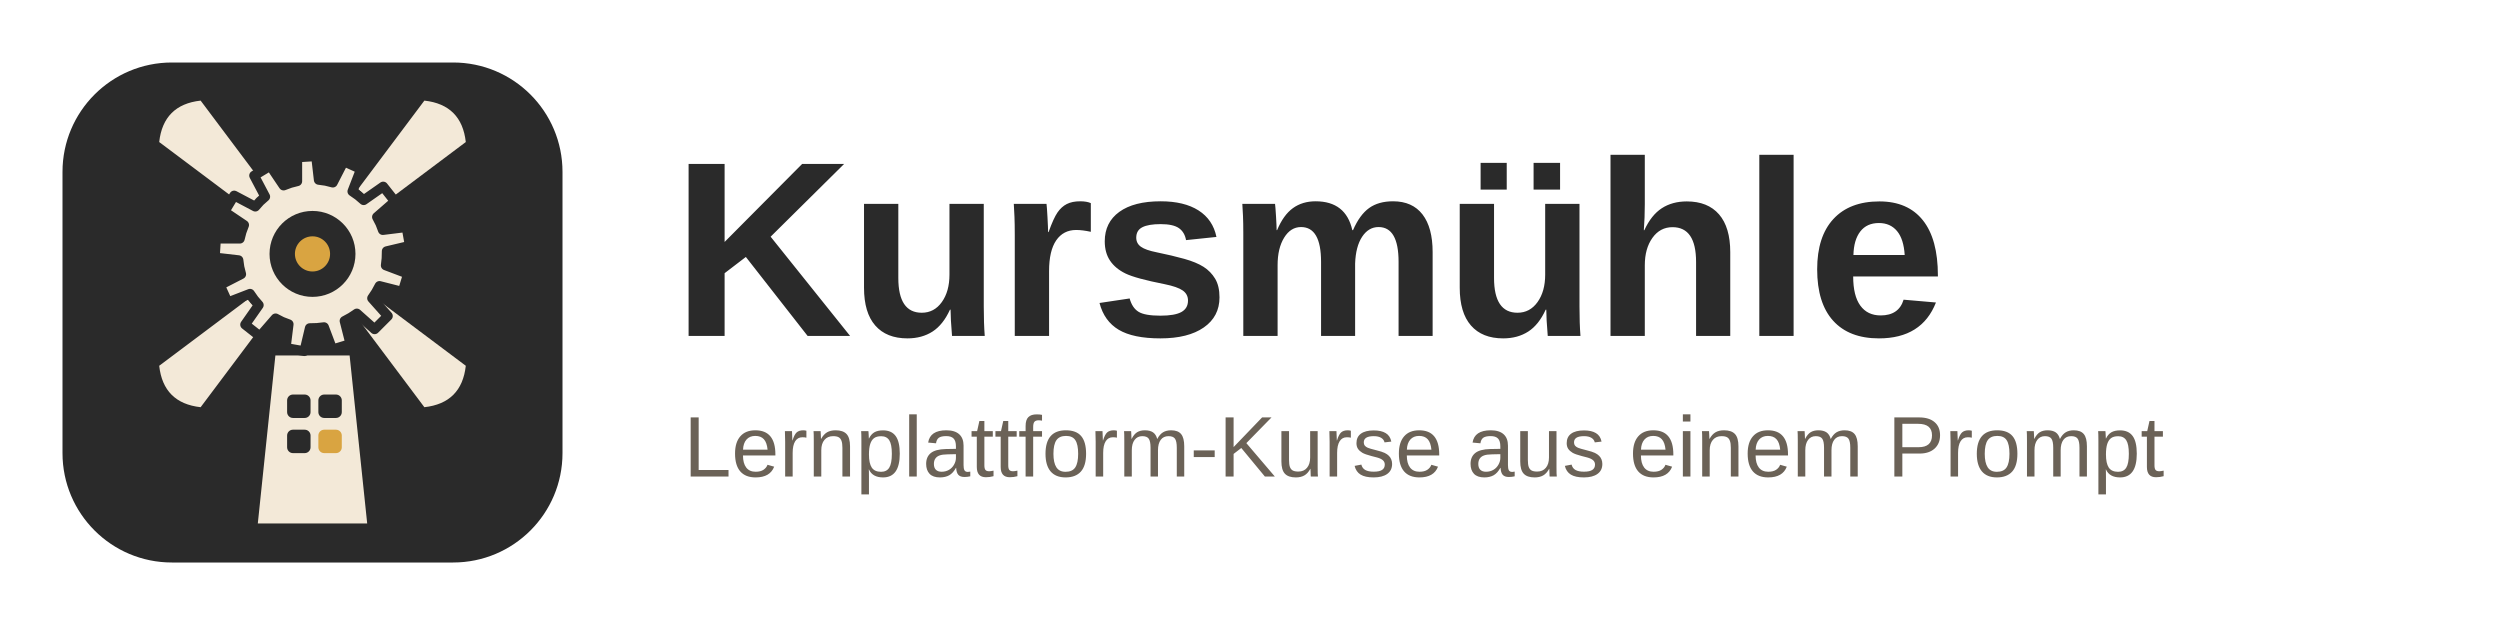
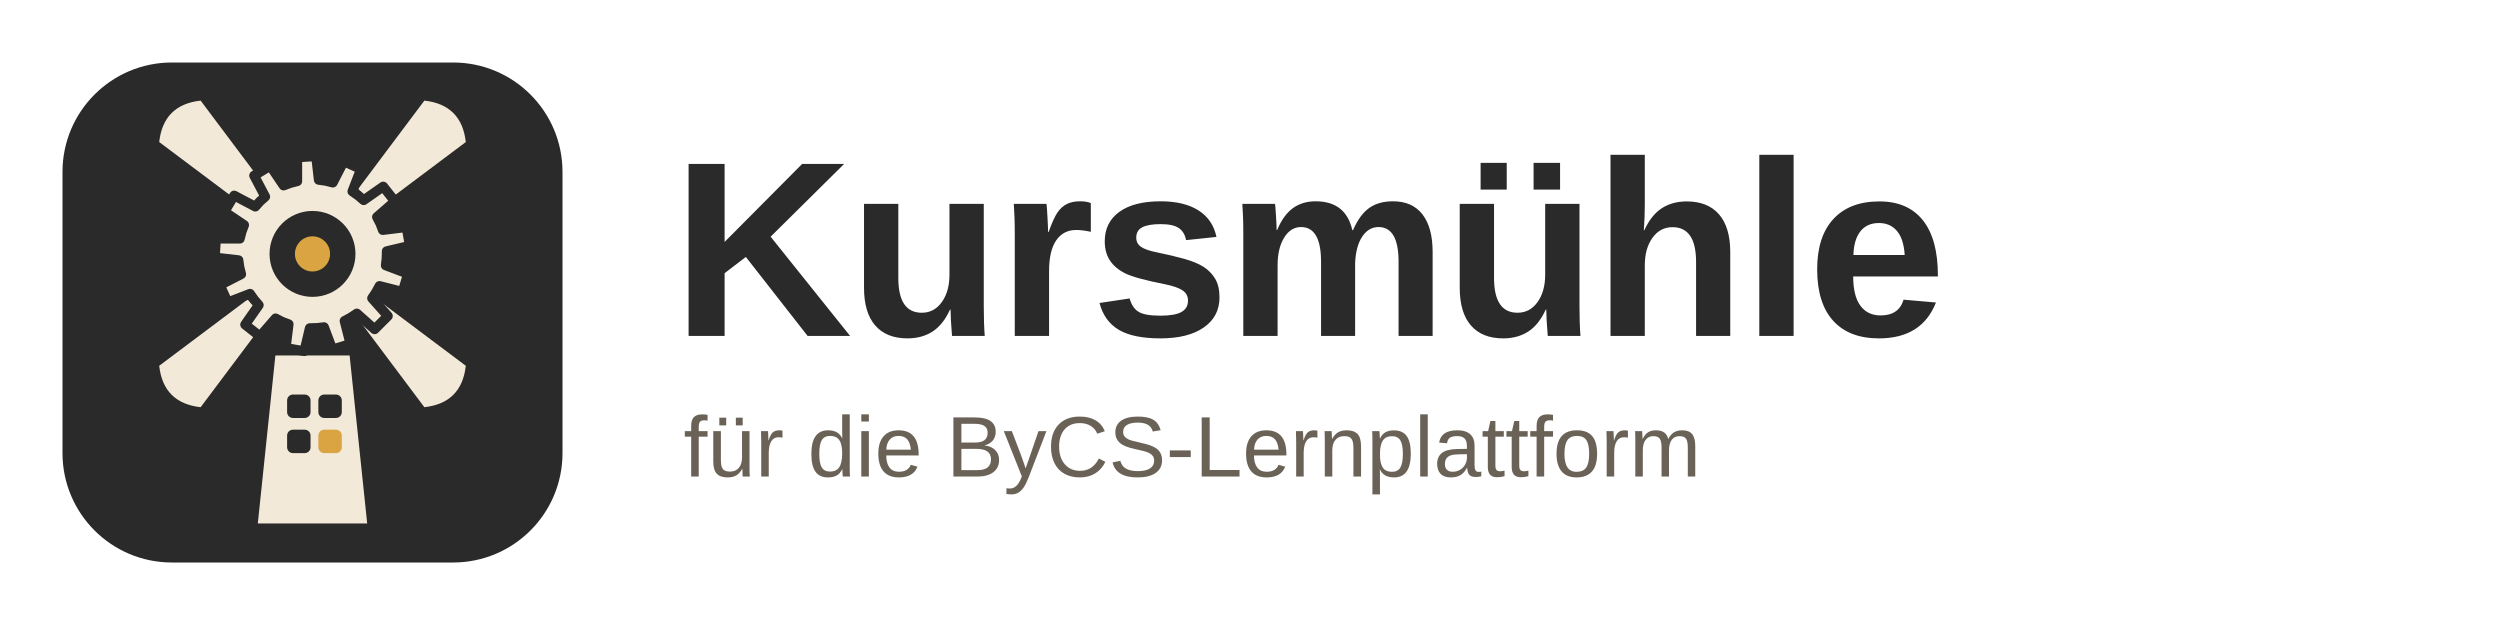
<svg xmlns="http://www.w3.org/2000/svg" width="640" height="160" viewBox="0 0 640 160">
  <g transform="translate(16,16) scale(0.5)">
    <rect width="256" height="256" rx="56" fill="#2a2a2a" />
    <path d="M100,236 L156,236 L147,150 L109,150 Z" fill="#f3e9d8" />
    <g transform="rotate(45 128 98)">
      <path d="M121,58 L135,58 L143,2 Q128,-10 113,2 Z" fill="#f3e9d8" />
    </g>
    <g transform="rotate(135 128 98)">
      <path d="M121,58 L135,58 L143,2 Q128,-10 113,2 Z" fill="#f3e9d8" />
    </g>
    <g transform="rotate(225 128 98)">
      <path d="M121,58 L135,58 L143,2 Q128,-10 113,2 Z" fill="#f3e9d8" />
    </g>
    <g transform="rotate(315 128 98)">
      <path d="M121,58 L135,58 L143,2 Q128,-10 113,2 Z" fill="#f3e9d8" />
    </g>
    <path d="M160.5,117.7 L158.5,120.7 L166.6,129.8 L159.8,136.6 L150.7,128.5 L147.7,130.5 L144.4,132.3 L147.4,144.1 L138.2,146.9 L133.9,135.5 L130.3,135.9 L126.6,136.0 L123.8,147.8 L114.3,146.1 L115.8,134.0 L112.4,132.7 L109.1,131.0 L101.1,140.2 L93.5,134.2 L100.5,124.2 L98.1,121.4 L96.0,118.4 L84.6,122.8 L80.6,114.0 L91.5,108.4 L90.6,104.8 L90.1,101.2 L78.0,99.8 L78.6,90.2 L90.8,90.2 L91.7,86.7 L93.0,83.2 L82.9,76.4 L87.9,68.1 L98.7,73.8 L101.1,71.1 L103.8,68.7 L98.1,57.9 L106.4,52.9 L113.2,63.0 L116.7,61.7 L120.2,60.8 L120.2,48.6 L129.8,48.0 L131.2,60.1 L134.8,60.6 L138.4,61.5 L144.0,50.6 L152.8,54.6 L148.4,66.0 L151.4,68.1 L154.2,70.5 L164.2,63.5 L170.2,71.1 L161.0,79.1 L162.7,82.4 L164.0,85.8 L176.1,84.3 L177.8,93.8 L166.0,96.6 L165.9,100.3 L165.5,103.9 L176.9,108.2 L174.1,117.4 L162.3,114.4 Z" fill="#f3e9d8" stroke="#2a2a2a" stroke-width="5" stroke-linejoin="round" />
    <circle cx="128" cy="98" r="22" fill="#2a2a2a" />
    <circle cx="128" cy="98" r="9" fill="#d9a441" />
    <rect x="115" y="170" width="12" height="12" rx="3" fill="#2a2a2a" />
    <rect x="131" y="170" width="12" height="12" rx="3" fill="#2a2a2a" />
    <rect x="115" y="188" width="12" height="12" rx="3" fill="#2a2a2a" />
    <rect x="131" y="188" width="12" height="12" rx="3" fill="#d9a441" />
  </g>
  <text x="172" y="86" font-family="Segoe UI, Helvetica Neue, Arial, sans-serif" font-size="64" font-weight="700" fill="#2a2a2a" letter-spacing="-1">Kursmühle</text>
-   <text x="175" y="122" font-family="Segoe UI, Helvetica Neue, Arial, sans-serif" font-size="22" fill="#6b6257">Lernplattform-Kurse aus einem Prompt</text>
+   <text x="175" y="122" font-family="Segoe UI, Helvetica Neue, Arial, sans-serif" font-size="22" fill="#6b6257">für die ByCS-Lernplattform</text>
</svg>
